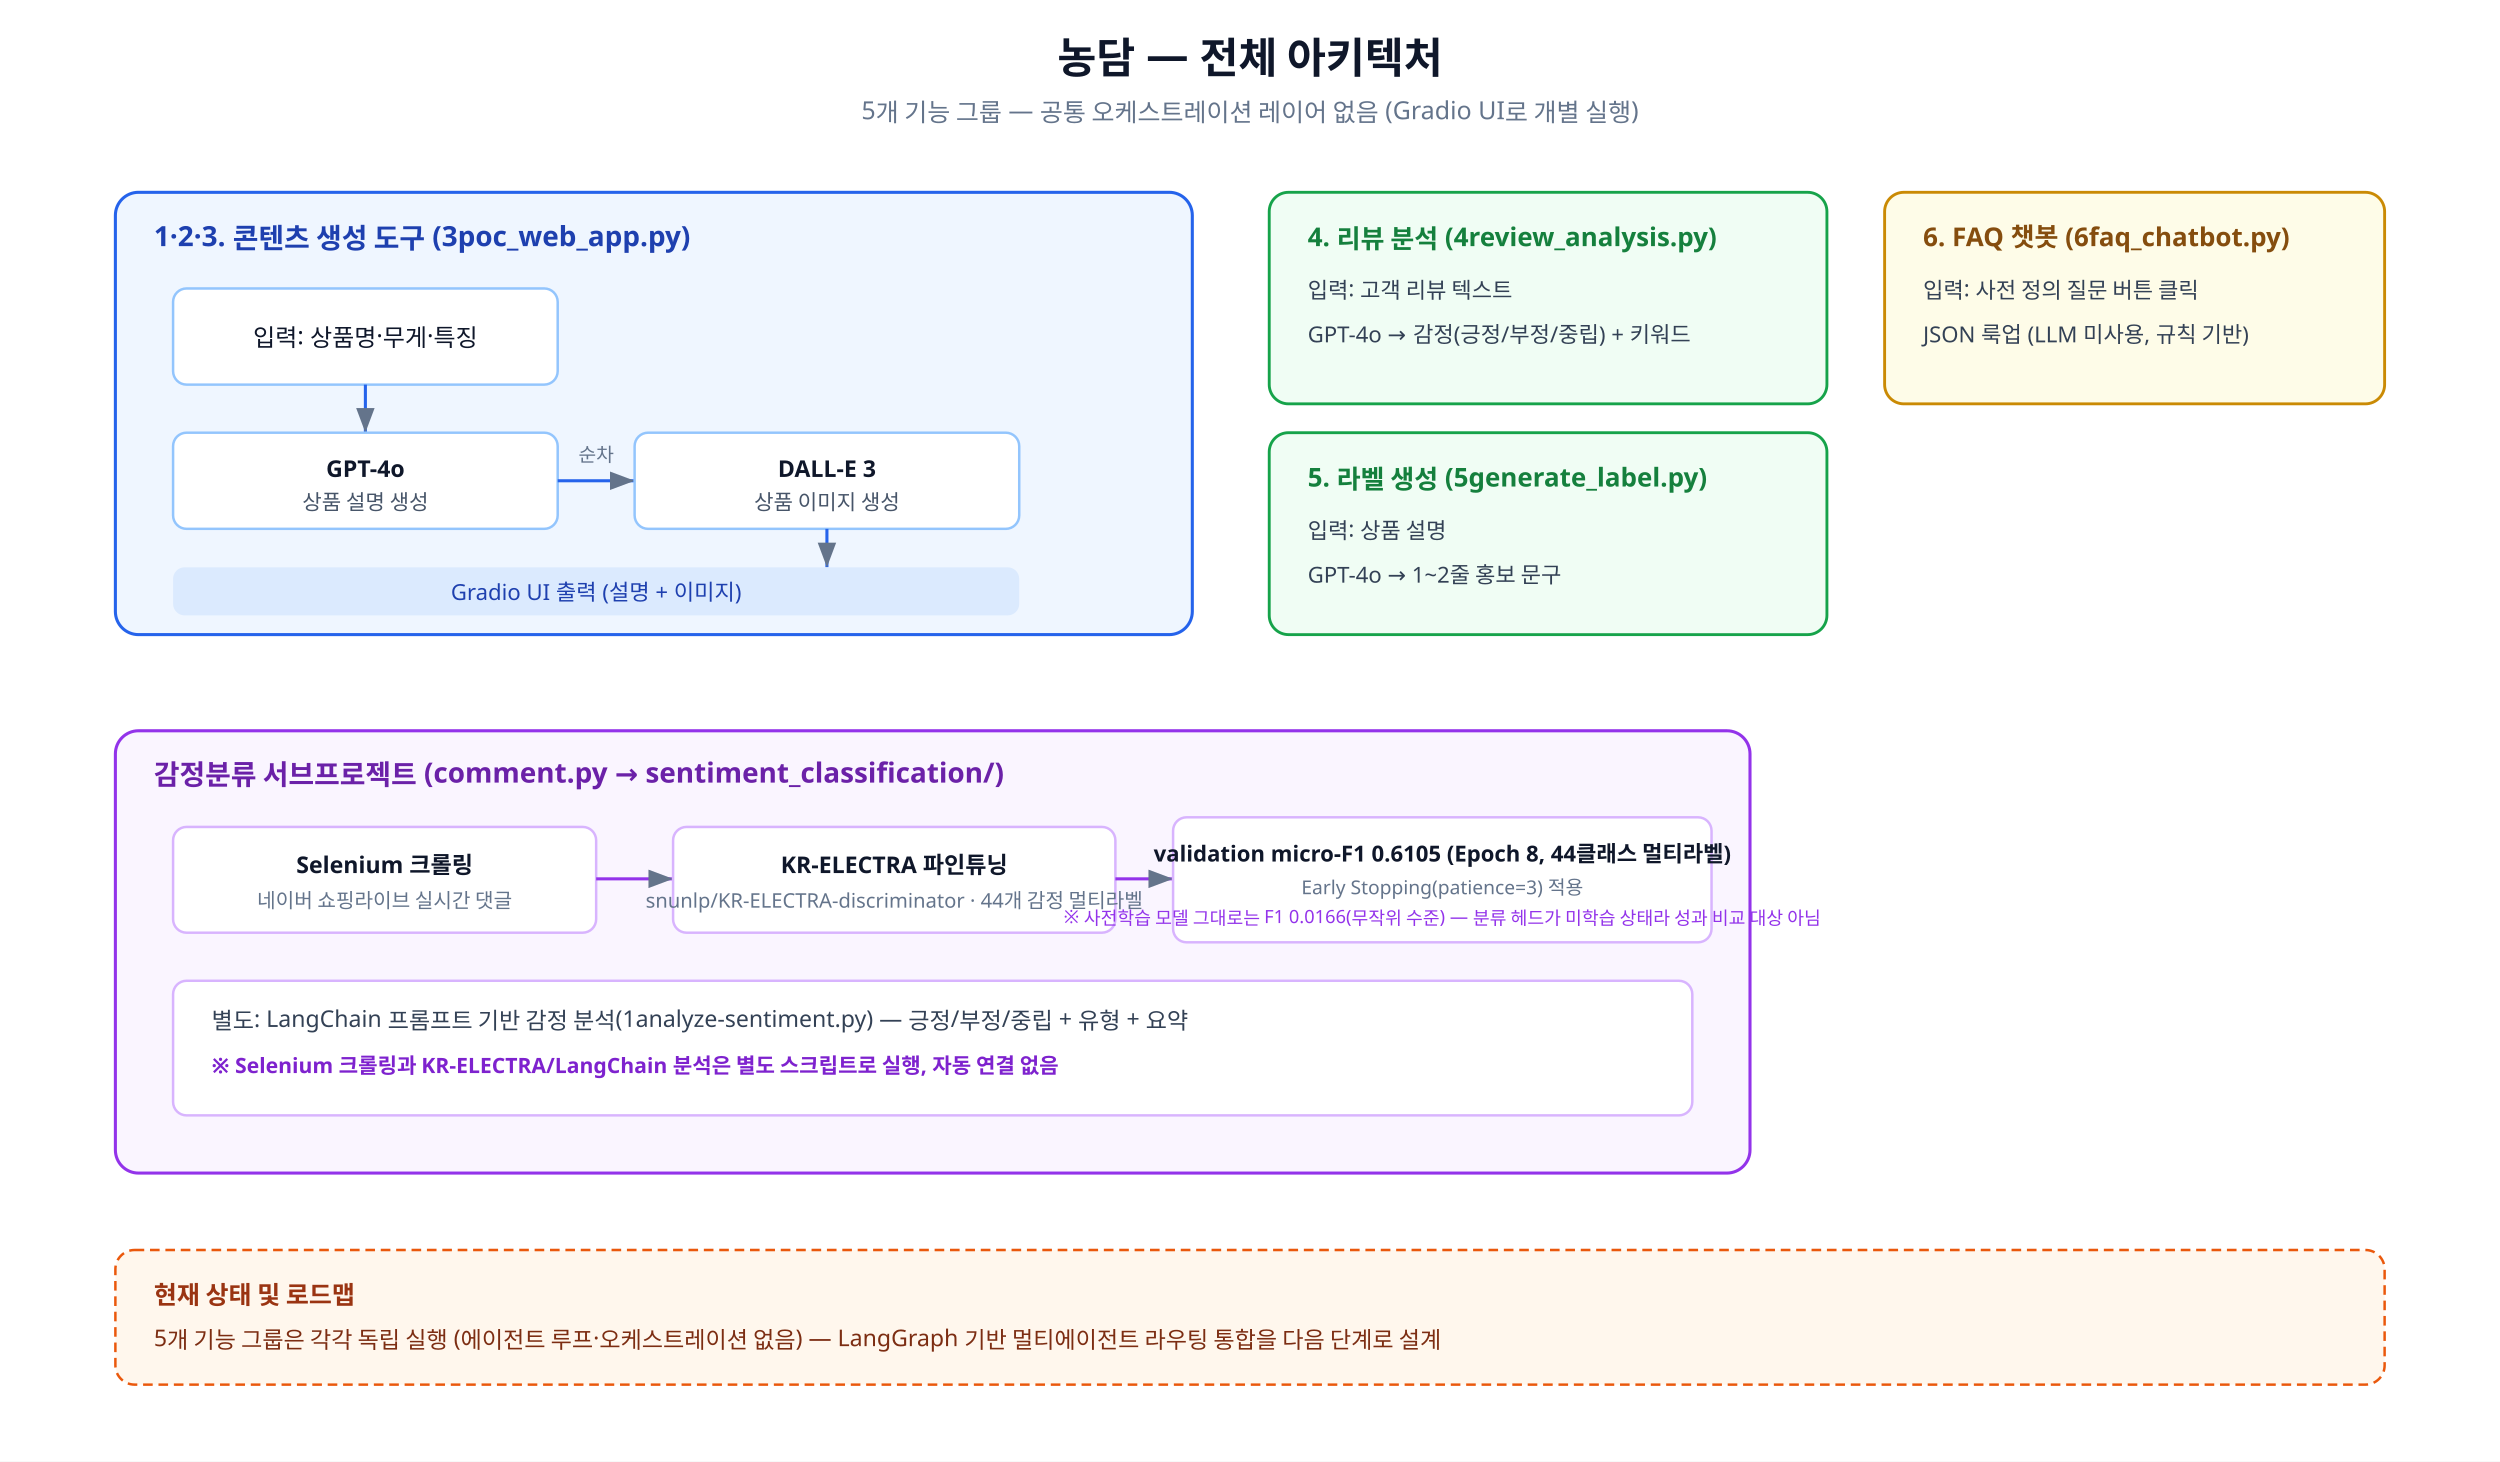
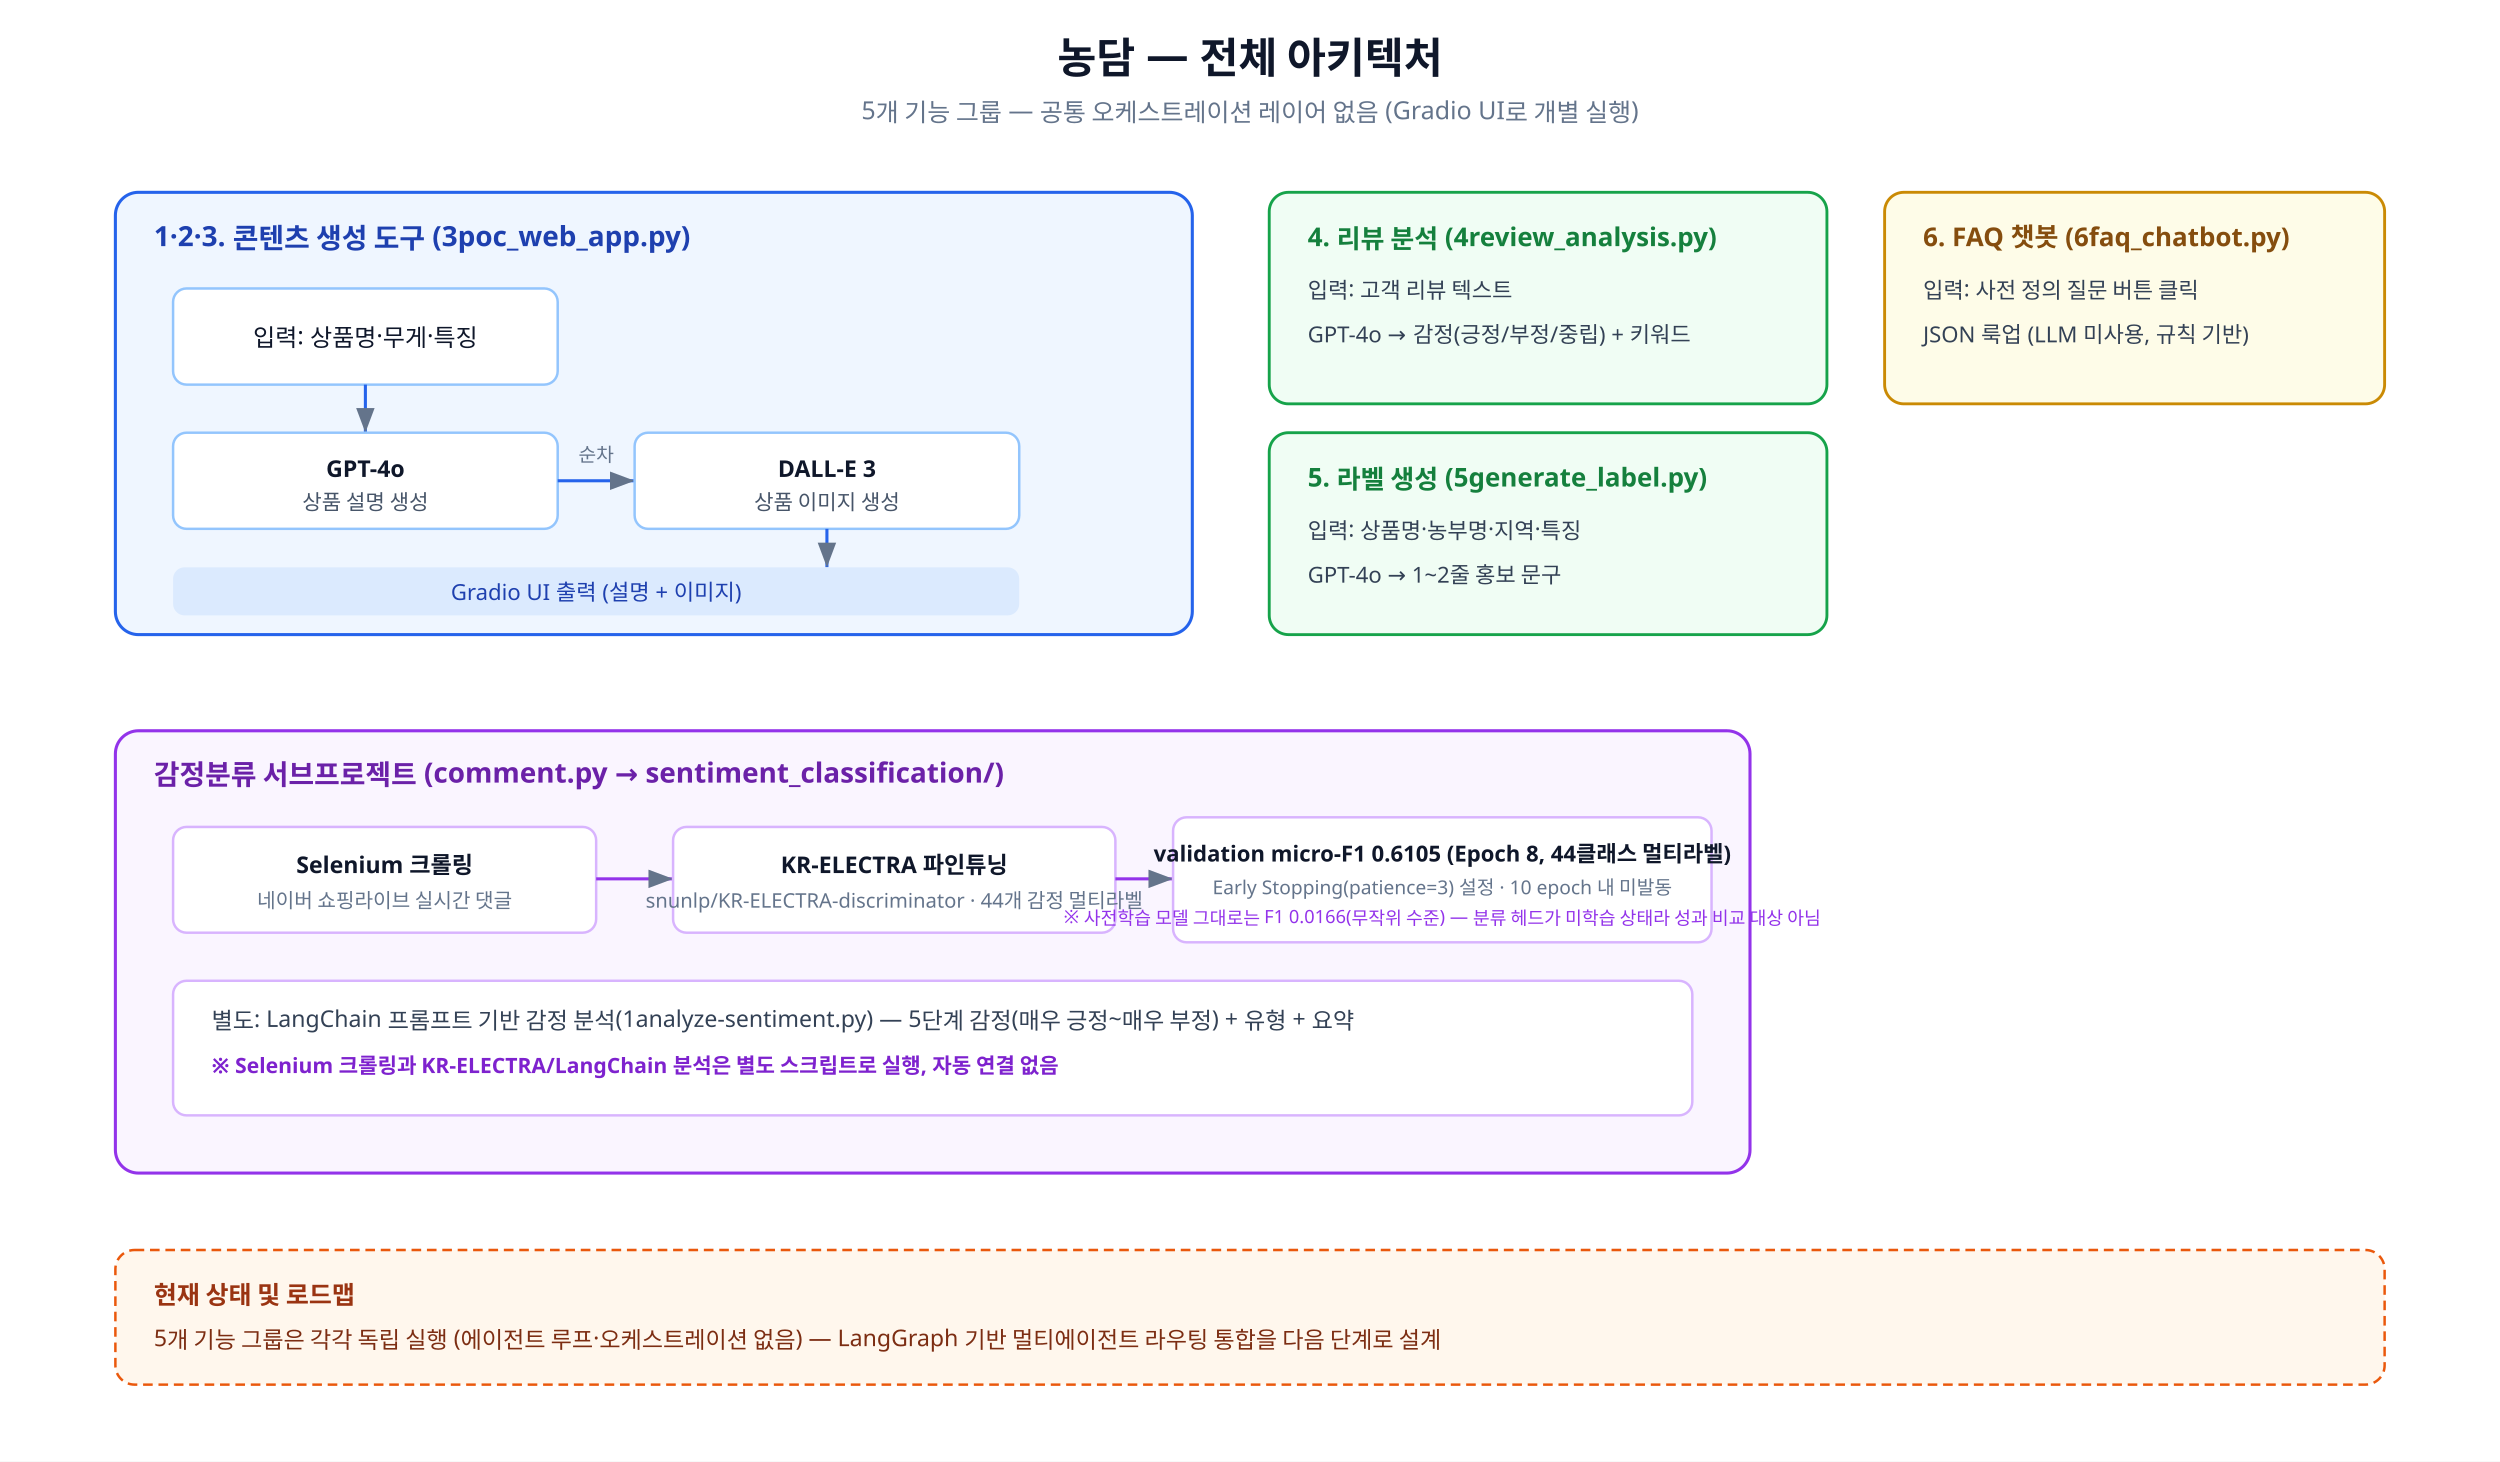
<svg xmlns="http://www.w3.org/2000/svg" width="1300" height="760" viewBox="0 0 1300 760" font-family="'Apple SD Gothic Neo','Malgun Gothic','Noto Sans KR',sans-serif">
  <defs>
    <marker id="ar" markerWidth="10" markerHeight="10" refX="8" refY="3" orient="auto" markerUnits="strokeWidth">
      <path d="M0,0 L8,3 L0,6 Z" fill="#64748b" />
    </marker>
  </defs>
  <rect width="1300" height="760" fill="#ffffff" />
  <text x="650" y="38" text-anchor="middle" font-size="22" font-weight="700" fill="#0f172a">농담 — 전체 아키텍처</text>
  <text x="650" y="62" text-anchor="middle" font-size="13" fill="#64748b">5개 기능 그룹 — 공통 오케스트레이션 레이어 없음 (Gradio UI로 개별 실행)</text>
  <rect x="60" y="100" width="560" height="230" rx="12" fill="#eff6ff" stroke="#2563eb" stroke-width="1.6" />
  <text x="80" y="128" font-size="14.5" font-weight="700" fill="#1e40af">1·2·3. 콘텐츠 생성 도구 (3poc_web_app.py)</text>
  <rect x="90" y="150" width="200" height="50" rx="7" fill="#ffffff" stroke="#93c5fd" stroke-width="1.3" />
  <text x="190" y="180" text-anchor="middle" font-size="12.5" fill="#0f172a">입력: 상품명·무게·특징</text>
  <line x1="190" y1="200" x2="190" y2="225" stroke="#2563eb" stroke-width="1.6" marker-end="url(#ar)" />
  <rect x="90" y="225" width="200" height="50" rx="7" fill="#ffffff" stroke="#93c5fd" stroke-width="1.3" />
  <text x="190" y="248" text-anchor="middle" font-size="12" font-weight="600" fill="#0f172a">GPT-4o</text>
  <text x="190" y="265" text-anchor="middle" font-size="11" fill="#475569">상품 설명 생성</text>
  <line x1="290" y1="250" x2="330" y2="250" stroke="#2563eb" stroke-width="1.6" marker-end="url(#ar)" />
  <text x="310" y="240" text-anchor="middle" font-size="10" fill="#64748b">순차</text>
  <rect x="330" y="225" width="200" height="50" rx="7" fill="#ffffff" stroke="#93c5fd" stroke-width="1.3" />
  <text x="430" y="248" text-anchor="middle" font-size="12" font-weight="600" fill="#0f172a">DALL-E 3</text>
  <text x="430" y="265" text-anchor="middle" font-size="11" fill="#475569">상품 이미지 생성</text>
  <line x1="430" y1="275" x2="430" y2="295" stroke="#2563eb" stroke-width="1.6" marker-end="url(#ar)" />
  <rect x="90" y="295" width="440" height="25" rx="6" fill="#dbeafe" />
  <text x="310" y="312" text-anchor="middle" font-size="11.5" fill="#1e40af">Gradio UI 출력 (설명 + 이미지)</text>
  <rect x="660" y="100" width="290" height="110" rx="10" fill="#f0fdf4" stroke="#16a34a" stroke-width="1.5" />
  <text x="680" y="128" font-size="13.5" font-weight="700" fill="#15803d">4. 리뷰 분석 (4review_analysis.py)</text>
  <text x="680" y="155" font-size="11.5" fill="#334155">입력: 고객 리뷰 텍스트</text>
  <text x="680" y="178" font-size="11.5" fill="#334155">GPT-4o → 감정(긍정/부정/중립) + 키워드</text>
  <rect x="660" y="225" width="290" height="105" rx="10" fill="#f0fdf4" stroke="#16a34a" stroke-width="1.5" />
  <text x="680" y="253" font-size="13.5" font-weight="700" fill="#15803d">5. 라벨 생성 (5generate_label.py)</text>
-   <text x="680" y="280" font-size="11.5" fill="#334155">입력: 상품 설명</text>
+   <text x="680" y="280" font-size="11.5" fill="#334155">입력: 상품명·농부명·지역·특징</text>
  <text x="680" y="303" font-size="11.5" fill="#334155">GPT-4o → 1~2줄 홍보 문구</text>
  <rect x="980" y="100" width="260" height="110" rx="10" fill="#fefce8" stroke="#ca8a04" stroke-width="1.5" />
  <text x="1000" y="128" font-size="13.5" font-weight="700" fill="#854d0e">6. FAQ 챗봇 (6faq_chatbot.py)</text>
  <text x="1000" y="155" font-size="11.5" fill="#334155">입력: 사전 정의 질문 버튼 클릭</text>
  <text x="1000" y="178" font-size="11.5" fill="#334155">JSON 룩업 (LLM 미사용, 규칙 기반)</text>
  <rect x="60" y="380" width="850" height="230" rx="12" fill="#faf5ff" stroke="#9333ea" stroke-width="1.6" />
  <text x="80" y="408" font-size="14.5" font-weight="700" fill="#6b21a8">감정분류 서브프로젝트 (comment.py → sentiment_classification/)</text>
  <rect x="90" y="430" width="220" height="55" rx="7" fill="#ffffff" stroke="#d8b4fe" stroke-width="1.3" />
  <text x="200" y="454" text-anchor="middle" font-size="12" font-weight="600" fill="#0f172a">Selenium 크롤링</text>
  <text x="200" y="472" text-anchor="middle" font-size="10.5" fill="#64748b">네이버 쇼핑라이브 실시간 댓글</text>
  <line x1="310" y1="457" x2="350" y2="457" stroke="#9333ea" stroke-width="1.6" marker-end="url(#ar)" />
  <rect x="350" y="430" width="230" height="55" rx="7" fill="#ffffff" stroke="#d8b4fe" stroke-width="1.3" />
  <text x="465" y="454" text-anchor="middle" font-size="12" font-weight="600" fill="#0f172a">KR-ELECTRA 파인튜닝</text>
  <text x="465" y="472" text-anchor="middle" font-size="10.5" fill="#64748b">snunlp/KR-ELECTRA-discriminator · 44개 감정 멀티라벨</text>
  <line x1="580" y1="457" x2="610" y2="457" stroke="#9333ea" stroke-width="1.6" marker-end="url(#ar)" />
  <rect x="610" y="425" width="280" height="65" rx="7" fill="#ffffff" stroke="#d8b4fe" stroke-width="1.3" />
  <text x="750" y="448" text-anchor="middle" font-size="11.5" font-weight="600" fill="#0f172a">validation micro-F1 0.6105 (Epoch 8, 44클래스 멀티라벨)</text>
-   <text x="750" y="465" text-anchor="middle" font-size="10" fill="#64748b">Early Stopping(patience=3) 적용</text>
+   <text x="750" y="465" text-anchor="middle" font-size="10" fill="#64748b">Early Stopping(patience=3) 설정 · 10 epoch 내 미발동</text>
  <text x="750" y="480" text-anchor="middle" font-size="9.5" fill="#9333ea">※ 사전학습 모델 그대로는 F1 0.0166(무작위 수준) — 분류 헤드가 미학습 상태라 성과 비교 대상 아님</text>
  <rect x="90" y="510" width="790" height="70" rx="7" fill="#ffffff" stroke="#d8b4fe" stroke-width="1.3" />
-   <text x="110" y="535" font-size="12" fill="#334155">별도: LangChain 프롬프트 기반 감정 분석(1analyze-sentiment.py) — 긍정/부정/중립 + 유형 + 요약</text>
+   <text x="110" y="535" font-size="12" fill="#334155">별도: LangChain 프롬프트 기반 감정 분석(1analyze-sentiment.py) — 5단계 감정(매우 긍정~매우 부정) + 유형 + 요약</text>
  <text x="110" y="558" font-size="11" fill="#7e22ce" font-weight="600">※ Selenium 크롤링과 KR-ELECTRA/LangChain 분석은 별도 스크립트로 실행, 자동 연결 없음</text>
  <rect x="60" y="650" width="1180" height="70" rx="10" fill="#fff7ed" stroke="#ea580c" stroke-width="1.3" stroke-dasharray="5,3" />
  <text x="80" y="678" font-size="13" font-weight="700" fill="#9a3412">현재 상태 및 로드맵</text>
  <text x="80" y="700" font-size="12" fill="#7c2d12">5개 기능 그룹은 각각 독립 실행 (에이전트 루프·오케스트레이션 없음) — LangGraph 기반 멀티에이전트 라우팅 통합을 다음 단계로 설계</text>
</svg>
